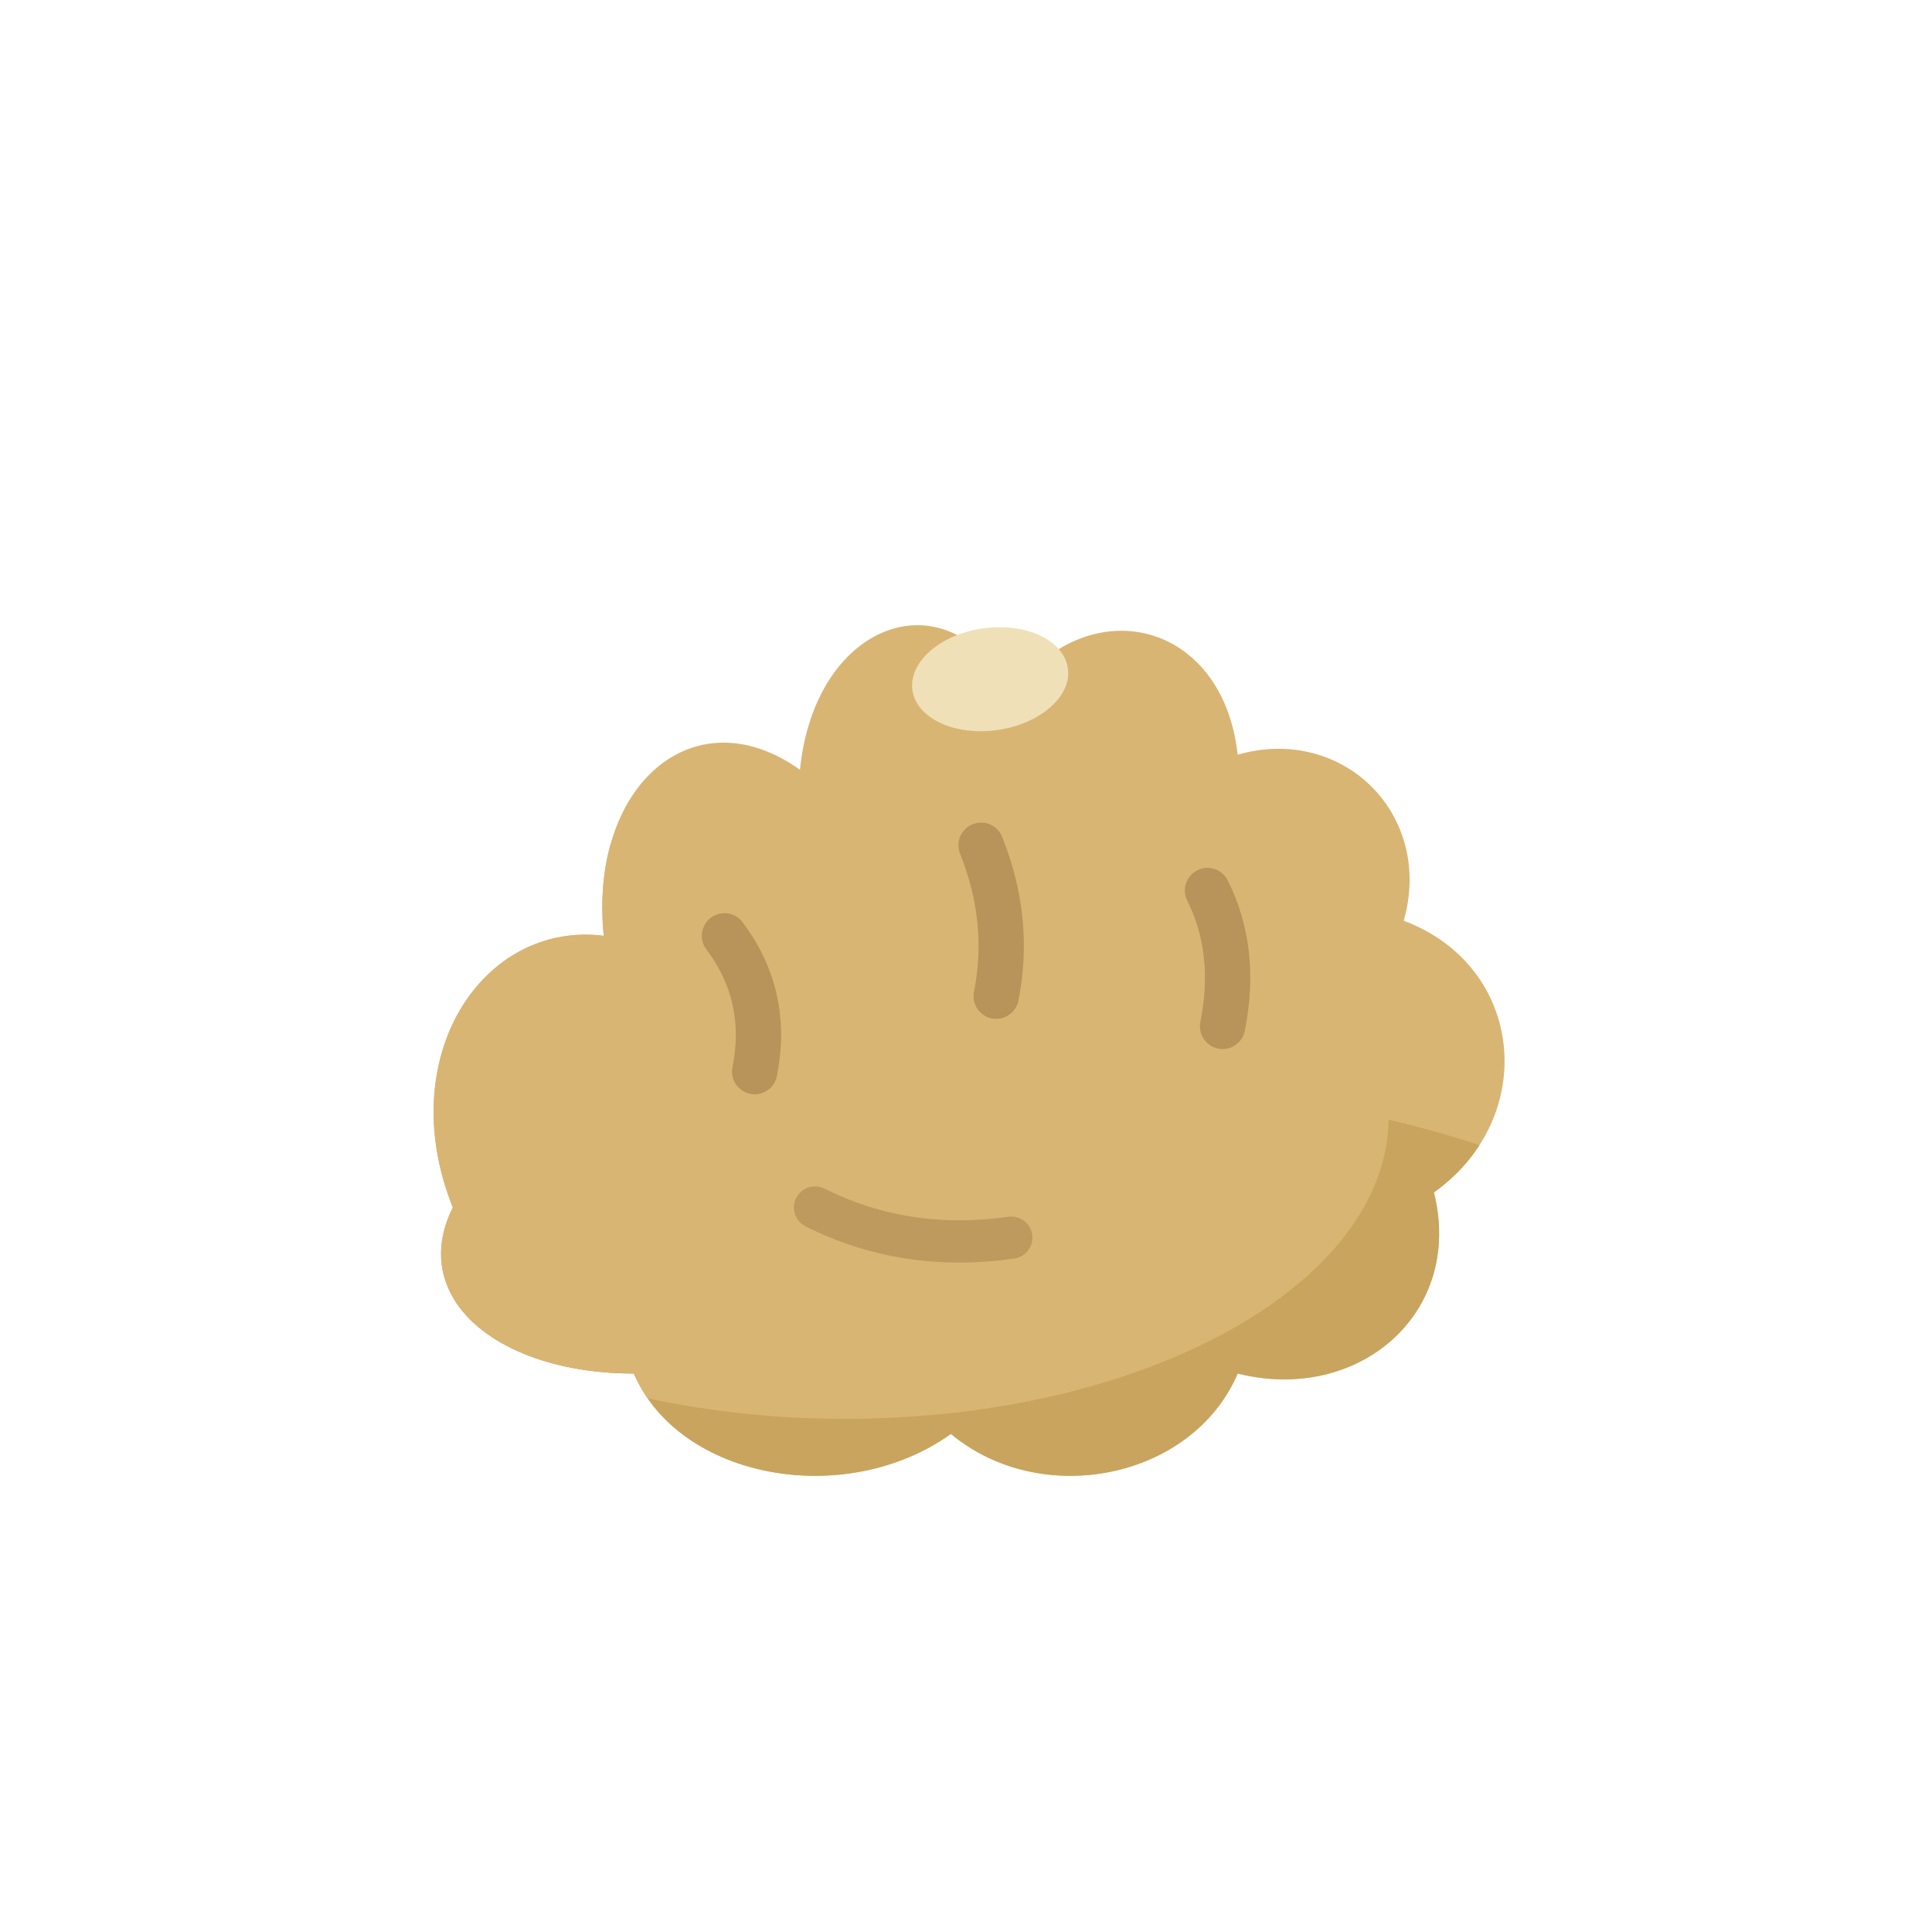
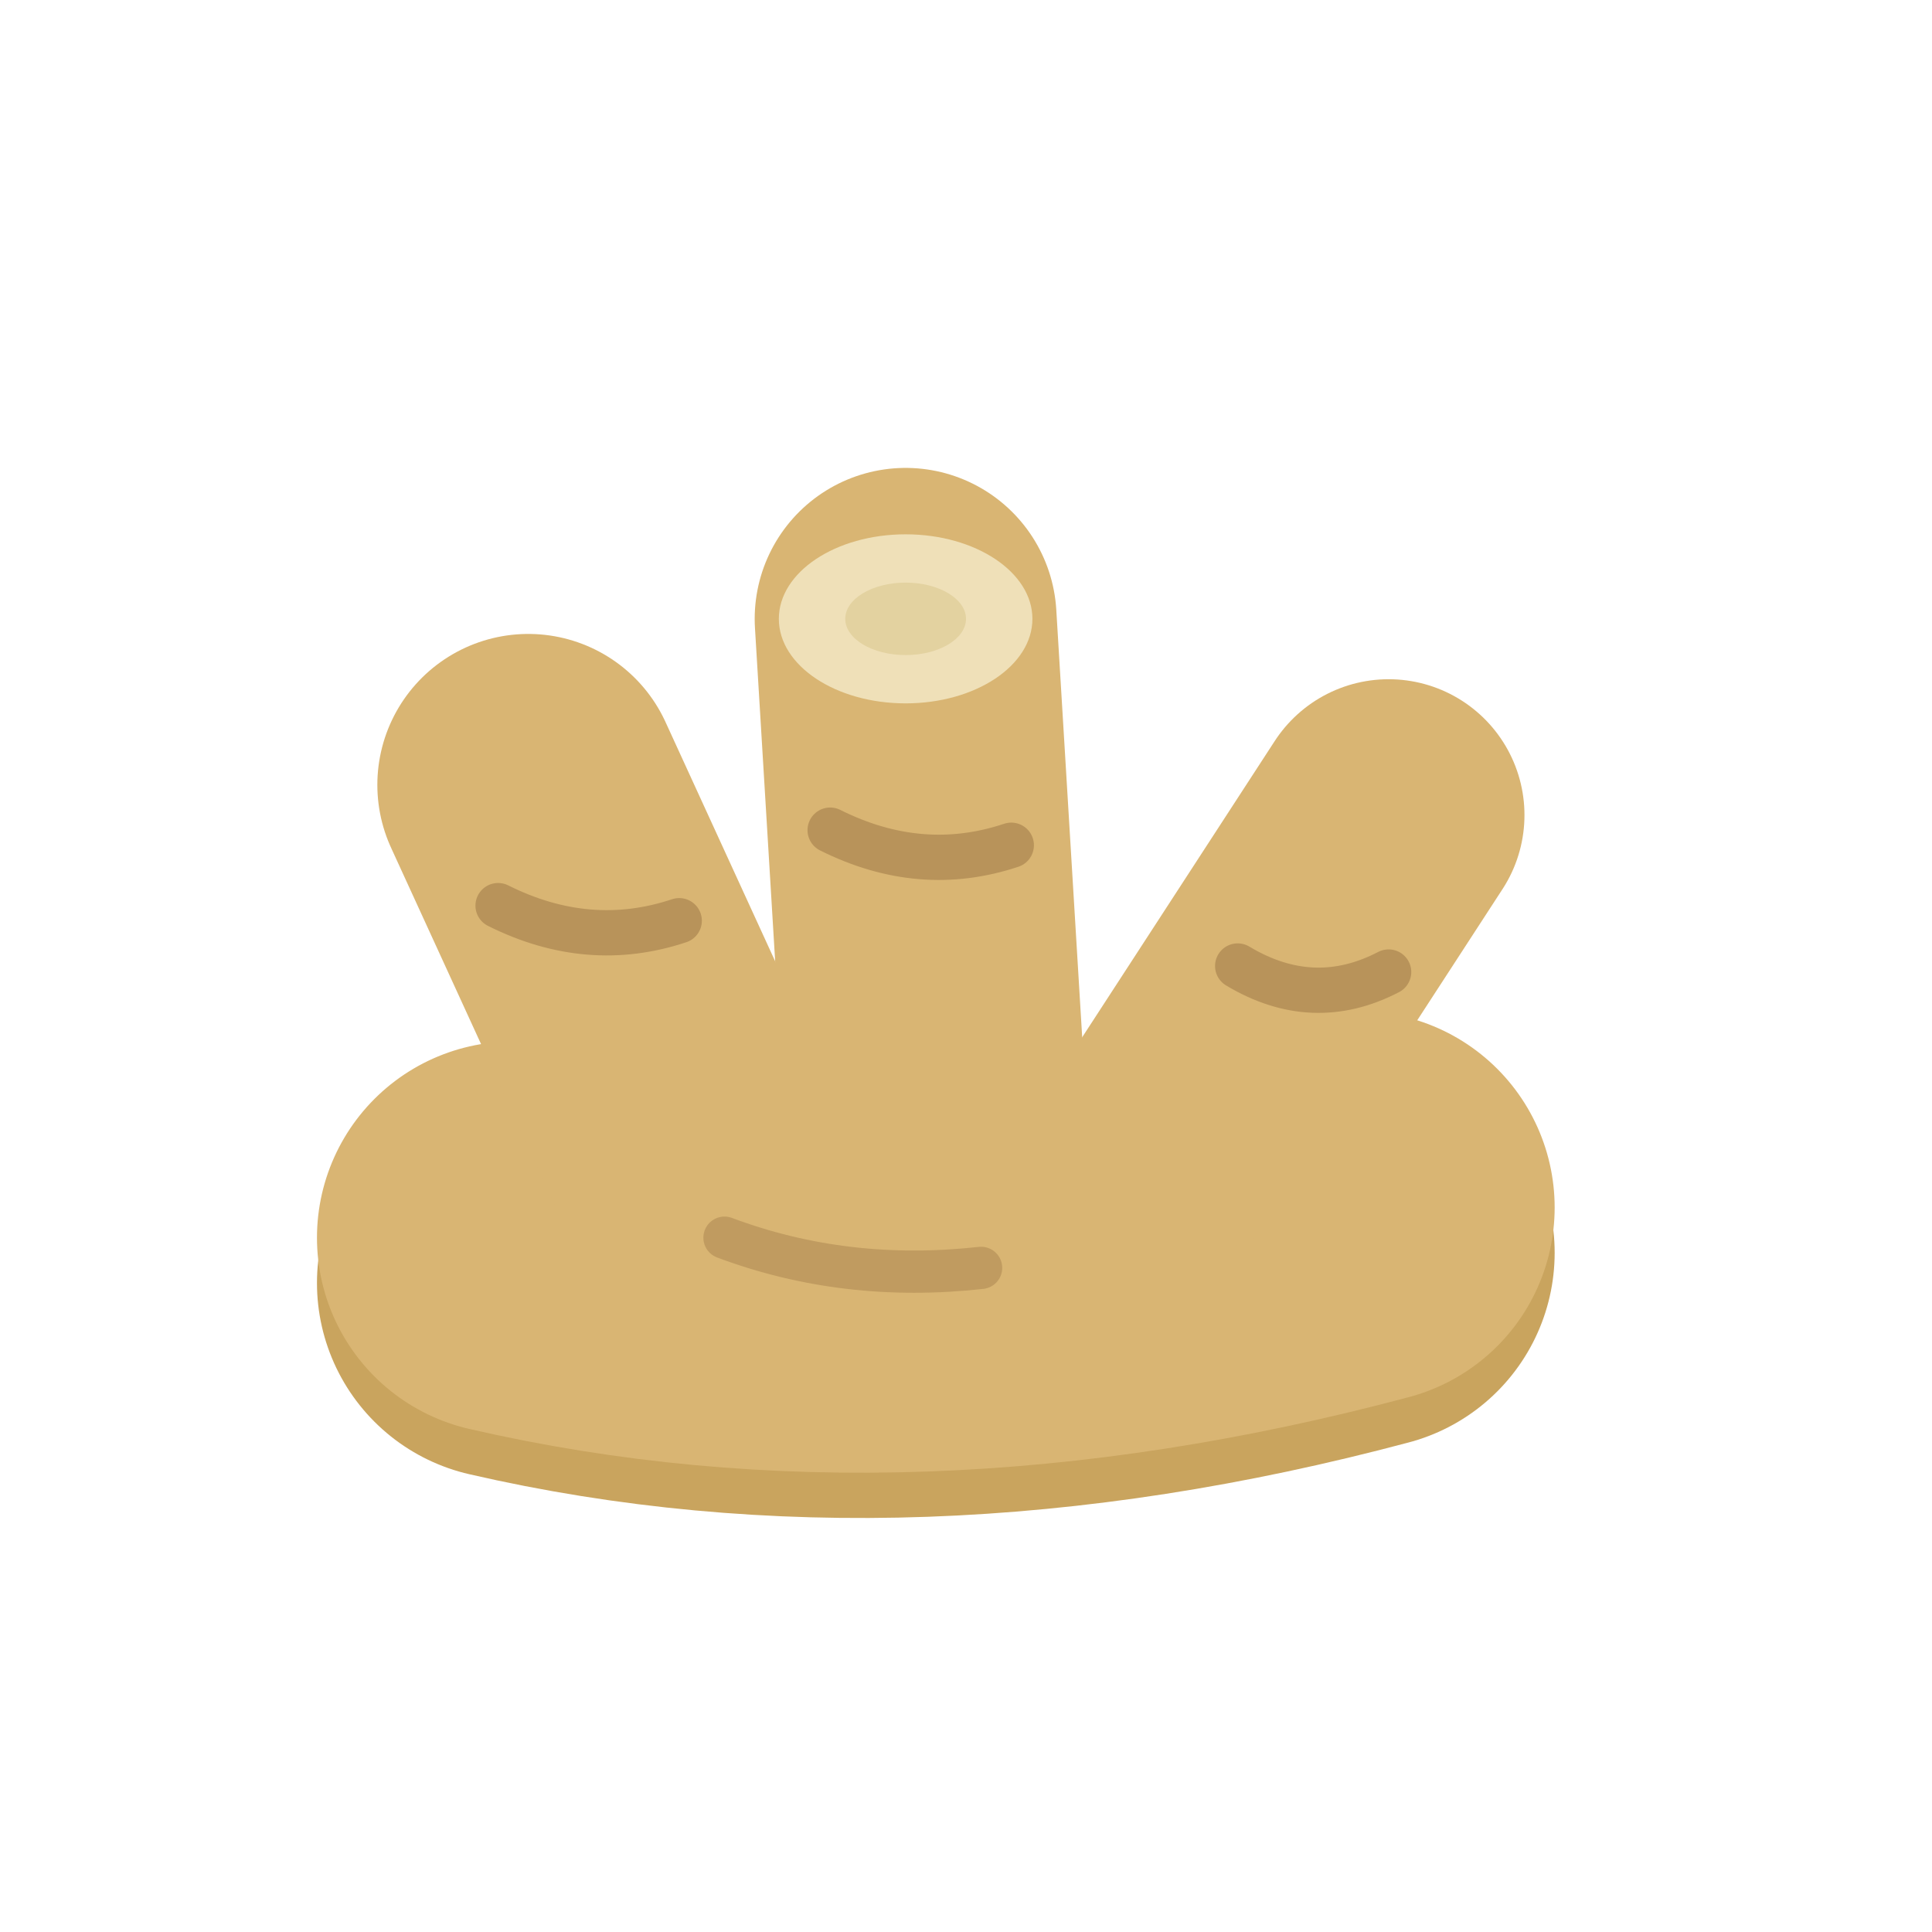
<svg xmlns="http://www.w3.org/2000/svg" viewBox="0 0 64 64" role="img" aria-label="ショウガ">
-   <defs>
-     <clipPath id="gg">
-       <path d="M15 40 C13 35 16 30.5 20 31 C19.5 26 23 23 26.5 25.5 C27 20.5 31.5 19 33.5 23 C36 19.5 40.5 20.5 41 25 C44.5 24 47.5 27 46.5 30.5 C50.5 32 51 37 47.5 39.5 C48.5 43.5 45 46.5 41 45.5 C39.5 49 34.5 50 31.5 47.5 C28 50 22.5 49 21 45.5 C16.5 45.5 13.5 43 15 40 Z" />
-     </clipPath>
-   </defs>
-   <path d="M15 40 C13 35 16 30.5 20 31 C19.5 26 23 23 26.5 25.5 C27 20.5 31.5 19 33.5 23 C36 19.5 40.5 20.5 41 25 C44.5 24 47.5 27 46.5 30.5 C50.5 32 51 37 47.5 39.5 C48.5 43.5 45 46.5 41 45.5 C39.5 49 34.5 50 31.5 47.5 C28 50 22.5 49 21 45.5 C16.5 45.5 13.5 43 15 40 Z" fill="#D9B573" />
-   <g clip-path="url(#gg)">
-     <ellipse cx="36" cy="46" rx="22" ry="10" fill="#C9A45E" />
-     <ellipse cx="28" cy="37" rx="18" ry="10" fill="#D9B573" />
-   </g>
-   <ellipse cx="32.8" cy="22.5" rx="2.6" ry="1.7" fill="#EFE0B8" transform="rotate(-8 32.8 22.5)" />
-   <path d="M24 31 Q25.5 33 25 35.5" stroke="#B8935A" stroke-width="1.5" stroke-linecap="round" fill="none" />
-   <path d="M32.5 28 Q33.5 30.5 33 33" stroke="#B8935A" stroke-width="1.5" stroke-linecap="round" fill="none" />
-   <path d="M40 29.5 Q41 31.5 40.5 34" stroke="#B8935A" stroke-width="1.5" stroke-linecap="round" fill="none" />
-   <path d="M27 40 Q30 41.5 33.5 41" stroke="#B8935A" stroke-width="1.4" stroke-linecap="round" fill="none" opacity="0.8" />
+   <path d="M17 42.5 Q30 45.5 45 41.5" stroke="#C9A45E" stroke-width="13" stroke-linecap="round" fill="none" />
+   <path d="M17 41 Q30 44 45 40" stroke="#D9B573" stroke-width="13" stroke-linecap="round" fill="none" />
+   <path d="M23 38 L17.5 26" stroke="#D9B573" stroke-width="10" stroke-linecap="round" fill="none" />
+   <path d="M31 37 L30 20.5" stroke="#D9B573" stroke-width="10" stroke-linecap="round" fill="none" />
+   <path d="M39.5 37 L46 27" stroke="#D9B573" stroke-width="9" stroke-linecap="round" fill="none" />
+   <ellipse cx="30" cy="20.5" rx="4.2" ry="2.8" fill="#EFE0B8" />
+   <ellipse cx="30" cy="20.5" rx="2" ry="1.2" fill="#E3D2A0" />
+   <path d="M16.5 30 Q19.5 31.5 22.5 30.5" stroke="#B8935A" stroke-width="1.5" stroke-linecap="round" fill="none" />
+   <path d="M27.5 27.5 Q30.5 29 33.5 28" stroke="#B8935A" stroke-width="1.5" stroke-linecap="round" fill="none" />
+   <path d="M41 32 Q43.5 33.5 46 32.2" stroke="#B8935A" stroke-width="1.5" stroke-linecap="round" fill="none" />
+   <path d="M24 41 Q28 42.5 32.5 42" stroke="#B8935A" stroke-width="1.4" stroke-linecap="round" fill="none" opacity="0.75" />
</svg>
